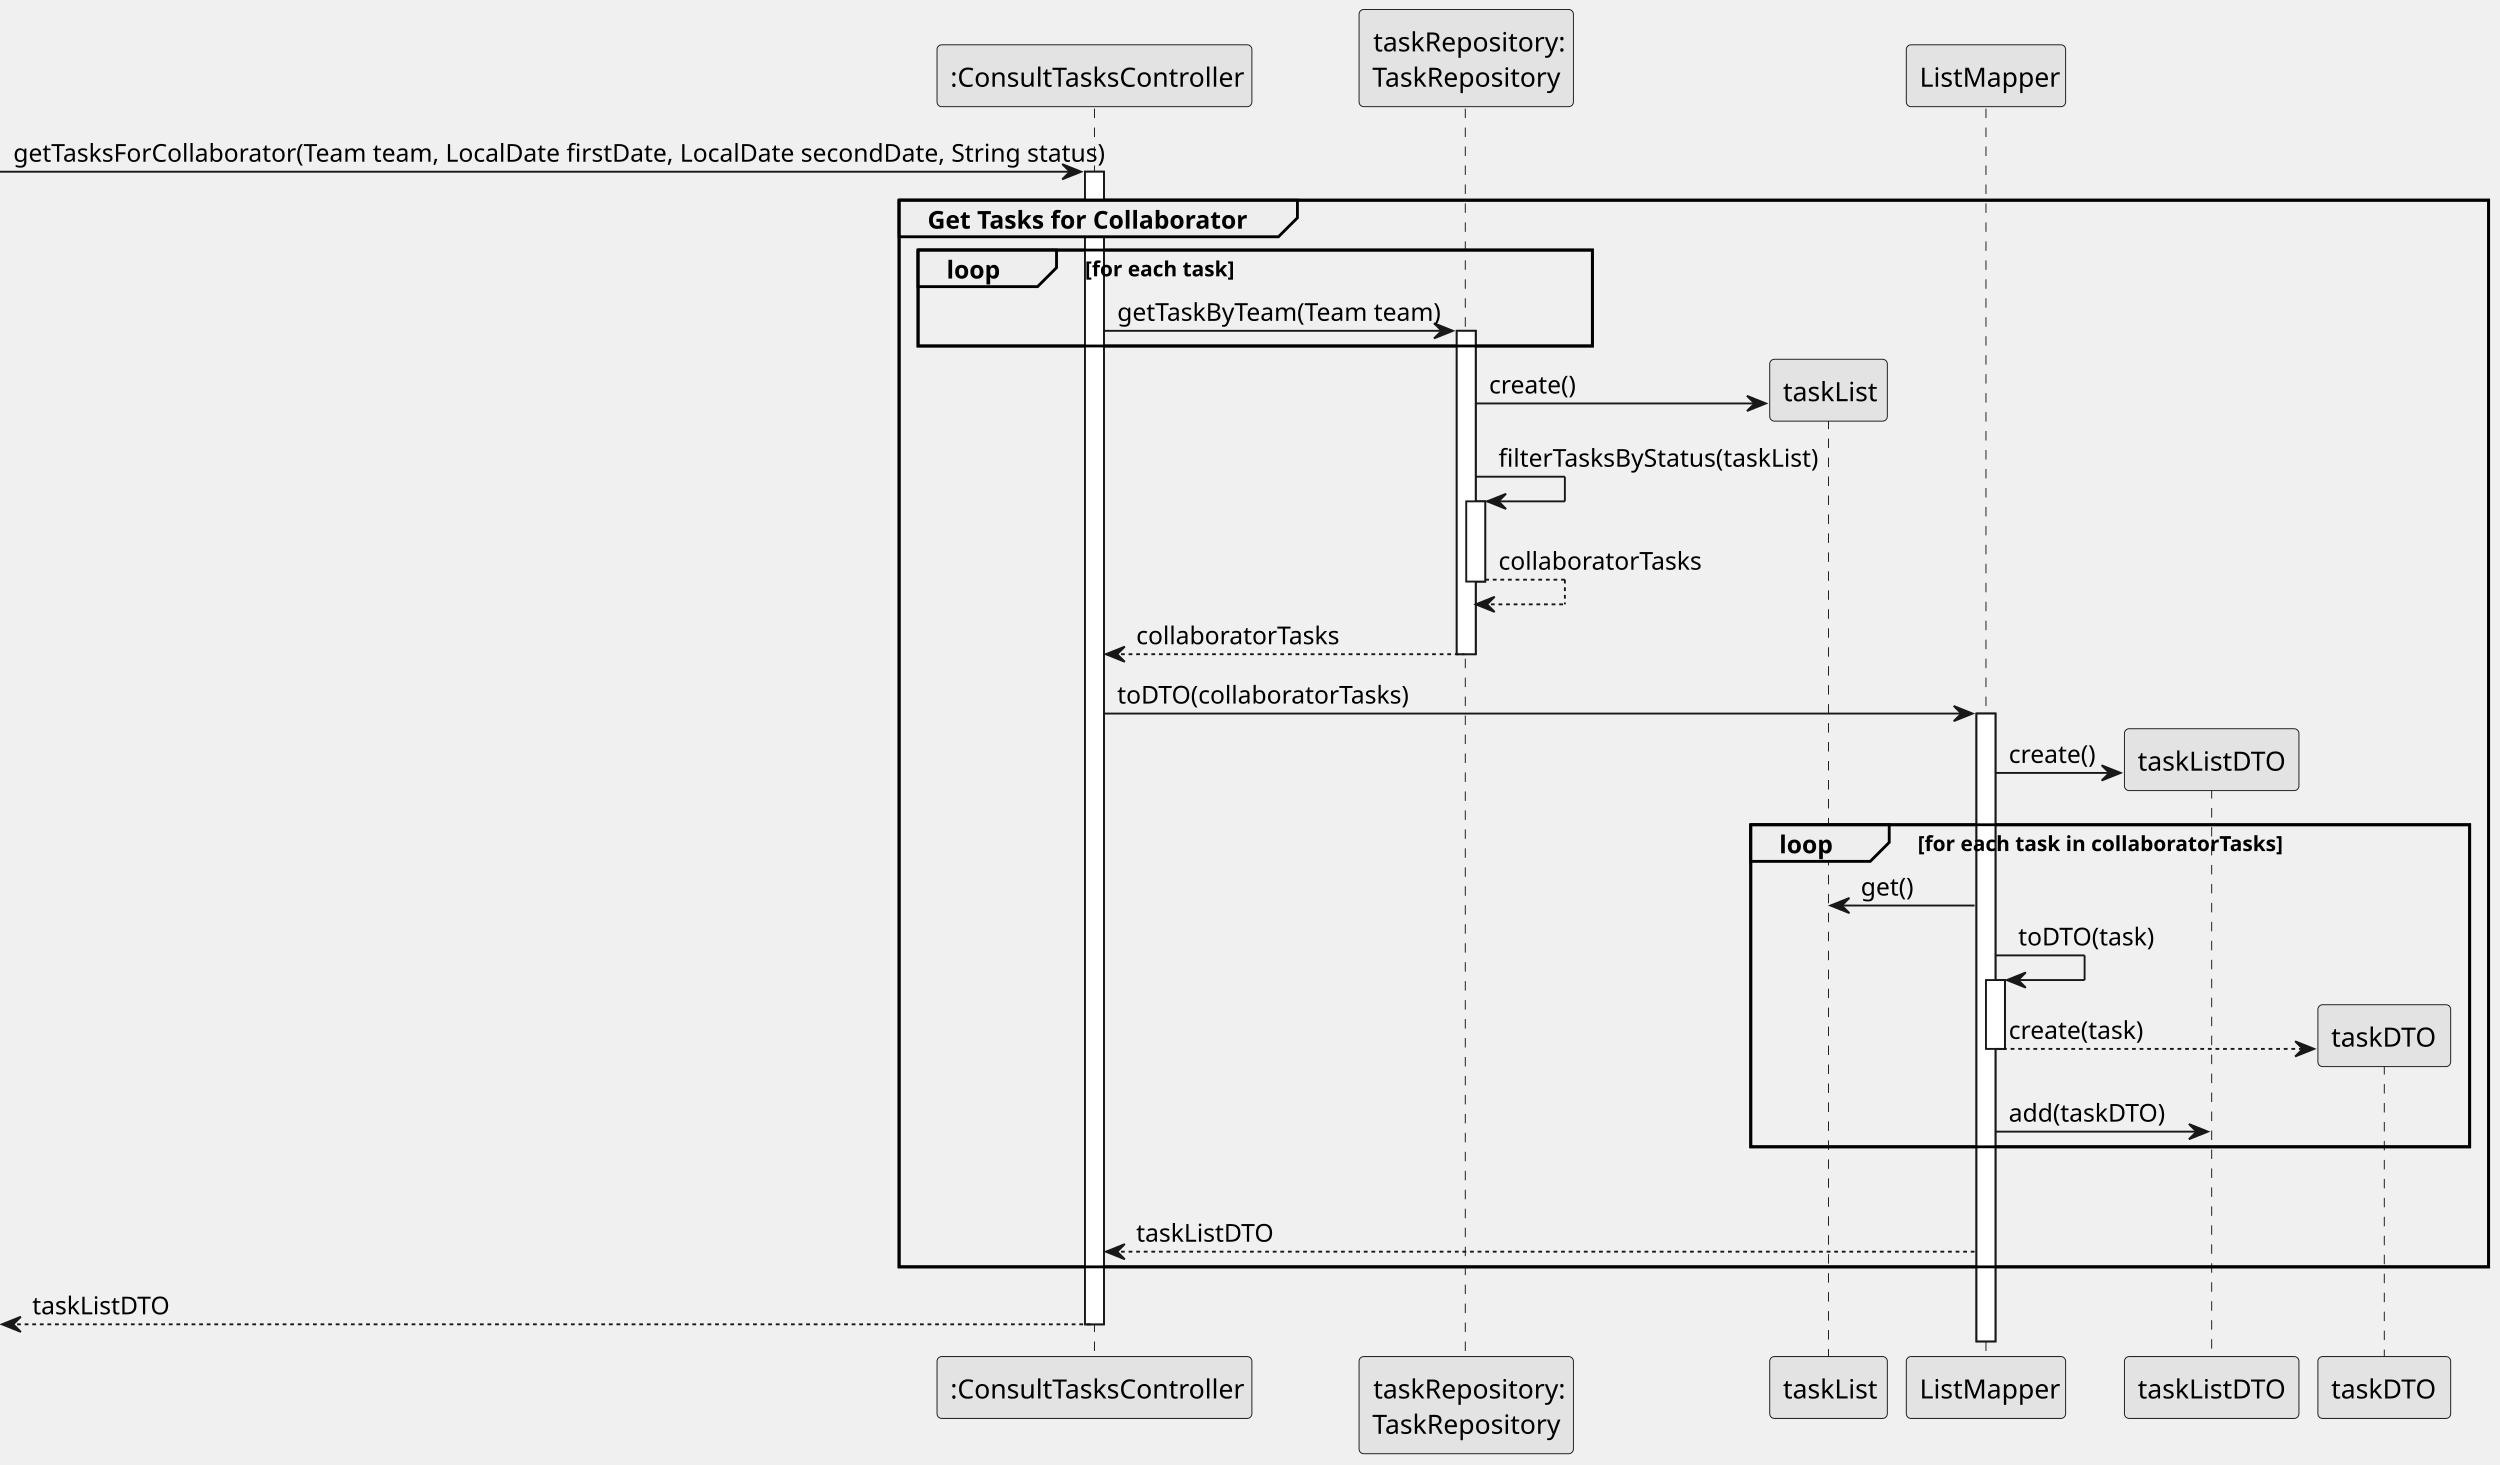
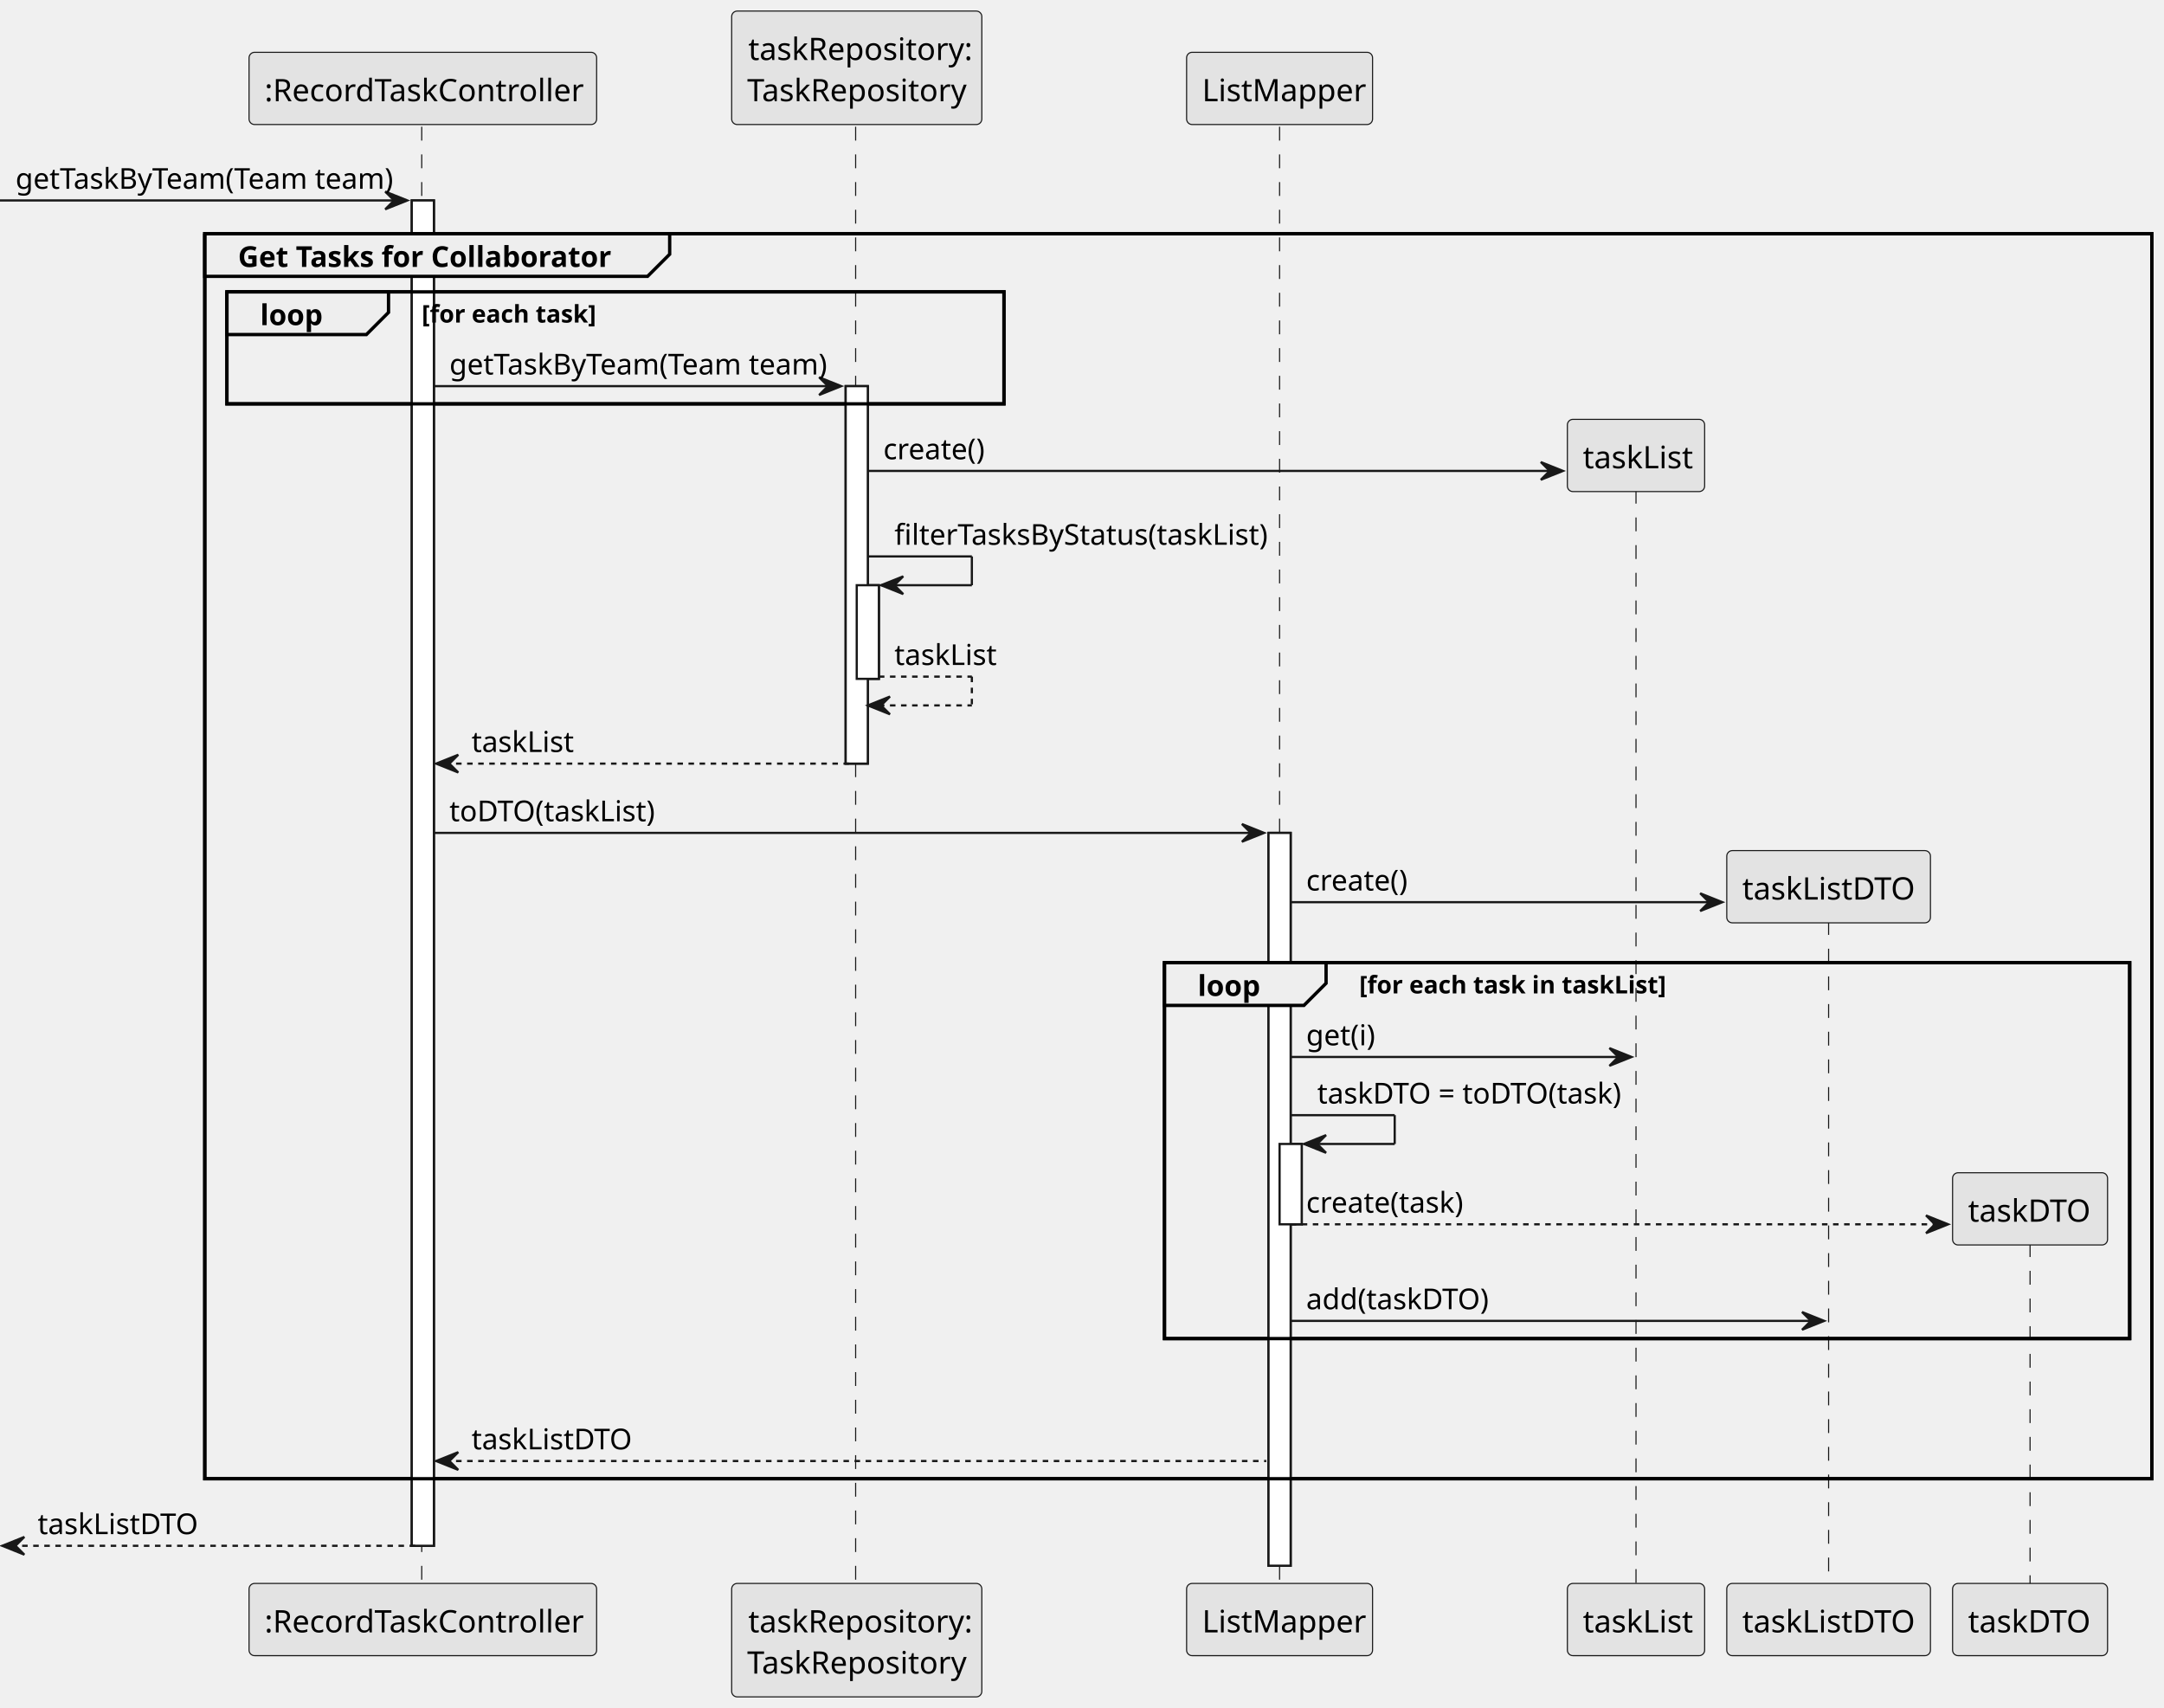
- <svg xmlns="http://www.w3.org/2000/svg" contentStyleType="text/css" height="772px" preserveAspectRatio="none" style="width:1318px;height:772px;background:#FFFFFF;" version="1.1" viewBox="0 0 1318 772" width="1318px" zoomAndPan="magnify">
+ <svg xmlns="http://www.w3.org/2000/svg" contentStyleType="text/css" height="617.6px" preserveAspectRatio="none" style="width:782px;height:617px;background:#FFFFFF;" version="1.1" viewBox="0 0 782 617" width="782.4px" zoomAndPan="magnify">
  <defs />
  <g>
-     <rect fill="#FFFFFF" height="607.646" style="stroke:#181818;stroke-width:1.0;" width="10" x="572" y="90.533" />
-     <rect fill="#FFFFFF" height="170.494" style="stroke:#181818;stroke-width:1.0;" width="10" x="768" y="174.406" />
-     <rect fill="#FFFFFF" height="42.291" style="stroke:#181818;stroke-width:1.0;" width="10" x="773" y="264.318" />
-     <rect fill="#FFFFFF" height="330.988" style="stroke:#181818;stroke-width:1.0;" width="10" x="1042" y="376.191" />
-     <rect fill="#FFFFFF" height="36.291" style="stroke:#181818;stroke-width:1.0;" width="10" x="1047" y="516.686" />
-     <rect fill="none" height="562.356" style="stroke:#000000;stroke-width:1.5;" width="838" x="474" y="105.533" />
-     <rect fill="none" height="50.582" style="stroke:#000000;stroke-width:1.5;" width="355.5" x="484" y="131.824" />
-     <rect fill="none" height="169.785" style="stroke:#000000;stroke-width:1.5;" width="379" x="923" y="434.812" />
-     <line style="stroke:#181818;stroke-width:0.5;stroke-dasharray:5.0,5.0;" x1="577" x2="577" y1="57.242" y2="716.18" />
-     <line style="stroke:#181818;stroke-width:0.5;stroke-dasharray:5.0,5.0;" x1="772.5" x2="772.5" y1="57.242" y2="716.18" />
-     <line style="stroke:#181818;stroke-width:0.5;stroke-dasharray:5.0,5.0;" x1="964" x2="964" y1="221.217" y2="716.18" />
-     <line style="stroke:#181818;stroke-width:0.5;stroke-dasharray:5.0,5.0;" x1="1047" x2="1047" y1="57.242" y2="716.18" />
-     <line style="stroke:#181818;stroke-width:0.5;stroke-dasharray:5.0,5.0;" x1="1166" x2="1166" y1="416.002" y2="716.18" />
-     <line style="stroke:#181818;stroke-width:0.5;stroke-dasharray:5.0,5.0;" x1="1257" x2="1257" y1="561.496" y2="716.18" />
-     <rect fill="#E3E3E3" height="32.621" rx="2.5" ry="2.5" style="stroke:#181818;stroke-width:0.5;" width="166" x="494" y="23.621" />
-     <text fill="#000000" font-family="sans-serif" font-size="14" lengthAdjust="spacing" textLength="152" x="501" y="45.728">:ConsultTasksController</text>
-     <rect fill="#E3E3E3" height="32.621" rx="2.5" ry="2.5" style="stroke:#181818;stroke-width:0.5;" width="166" x="494" y="715.18" />
-     <text fill="#000000" font-family="sans-serif" font-size="14" lengthAdjust="spacing" textLength="152" x="501" y="737.287">:ConsultTasksController</text>
-     <rect fill="#E3E3E3" height="51.242" rx="2.5" ry="2.5" style="stroke:#181818;stroke-width:0.5;" width="113" x="716.5" y="5" />
-     <text fill="#000000" font-family="sans-serif" font-size="14" lengthAdjust="spacing" textLength="98" x="724" y="27.107">taskRepository:</text>
-     <text fill="#000000" font-family="sans-serif" font-size="14" lengthAdjust="spacing" textLength="99" x="723.5" y="45.728">TaskRepository</text>
-     <rect fill="#E3E3E3" height="51.242" rx="2.5" ry="2.5" style="stroke:#181818;stroke-width:0.5;" width="113" x="716.5" y="715.18" />
-     <text fill="#000000" font-family="sans-serif" font-size="14" lengthAdjust="spacing" textLength="98" x="724" y="737.287">taskRepository:</text>
-     <text fill="#000000" font-family="sans-serif" font-size="14" lengthAdjust="spacing" textLength="99" x="723.5" y="755.908">TaskRepository</text>
-     <rect fill="#E3E3E3" height="32.621" rx="2.5" ry="2.5" style="stroke:#181818;stroke-width:0.5;" width="62" x="933" y="715.18" />
-     <text fill="#000000" font-family="sans-serif" font-size="14" lengthAdjust="spacing" textLength="48" x="940" y="737.287">taskList</text>
-     <rect fill="#E3E3E3" height="32.621" rx="2.5" ry="2.5" style="stroke:#181818;stroke-width:0.5;" width="84" x="1005" y="23.621" />
-     <text fill="#000000" font-family="sans-serif" font-size="14" lengthAdjust="spacing" textLength="70" x="1012" y="45.728">ListMapper</text>
-     <rect fill="#E3E3E3" height="32.621" rx="2.5" ry="2.5" style="stroke:#181818;stroke-width:0.5;" width="84" x="1005" y="715.18" />
-     <text fill="#000000" font-family="sans-serif" font-size="14" lengthAdjust="spacing" textLength="70" x="1012" y="737.287">ListMapper</text>
-     <rect fill="#E3E3E3" height="32.621" rx="2.5" ry="2.5" style="stroke:#181818;stroke-width:0.5;" width="92" x="1120" y="715.18" />
-     <text fill="#000000" font-family="sans-serif" font-size="14" lengthAdjust="spacing" textLength="78" x="1127" y="737.287">taskListDTO</text>
-     <rect fill="#E3E3E3" height="32.621" rx="2.5" ry="2.5" style="stroke:#181818;stroke-width:0.5;" width="70" x="1222" y="715.18" />
-     <text fill="#000000" font-family="sans-serif" font-size="14" lengthAdjust="spacing" textLength="56" x="1229" y="737.287">taskDTO</text>
-     <rect fill="#FFFFFF" height="607.646" style="stroke:#181818;stroke-width:1.0;" width="10" x="572" y="90.533" />
-     <rect fill="#FFFFFF" height="170.494" style="stroke:#181818;stroke-width:1.0;" width="10" x="768" y="174.406" />
-     <rect fill="#FFFFFF" height="42.291" style="stroke:#181818;stroke-width:1.0;" width="10" x="773" y="264.318" />
-     <rect fill="#FFFFFF" height="330.988" style="stroke:#181818;stroke-width:1.0;" width="10" x="1042" y="376.191" />
-     <rect fill="#FFFFFF" height="36.291" style="stroke:#181818;stroke-width:1.0;" width="10" x="1047" y="516.686" />
-     <polygon fill="#181818" points="560,86.533,570,90.533,560,94.533,564,90.533" style="stroke:#181818;stroke-width:1.0;" />
-     <line style="stroke:#181818;stroke-width:1.0;" x1="0" x2="566" y1="90.533" y2="90.533" />
-     <text fill="#000000" font-family="sans-serif" font-size="13" lengthAdjust="spacing" textLength="553" x="7" y="85.27">getTasksForCollaborator(Team team, LocalDate firstDate, LocalDate secondDate, String status)</text>
-     <path d="M474,105.533 L684,105.533 L684,114.824 L674,124.824 L474,124.824 L474,105.533 " fill="#EEEEEE" style="stroke:#000000;stroke-width:1.5;" />
-     <rect fill="none" height="562.356" style="stroke:#000000;stroke-width:1.5;" width="838" x="474" y="105.533" />
-     <text fill="#000000" font-family="sans-serif" font-size="13" font-weight="bold" lengthAdjust="spacing" textLength="165" x="489" y="120.561">Get Tasks for Collaborator</text>
-     <path d="M484,131.824 L557,131.824 L557,141.115 L547,151.115 L484,151.115 L484,131.824 " fill="#EEEEEE" style="stroke:#000000;stroke-width:1.5;" />
-     <rect fill="none" height="50.582" style="stroke:#000000;stroke-width:1.5;" width="355.5" x="484" y="131.824" />
-     <text fill="#000000" font-family="sans-serif" font-size="13" font-weight="bold" lengthAdjust="spacing" textLength="28" x="499" y="146.852">loop</text>
-     <text fill="#000000" font-family="sans-serif" font-size="11" font-weight="bold" lengthAdjust="spacing" textLength="80" x="572" y="145.694">[for each task]</text>
-     <polygon fill="#181818" points="756,170.406,766,174.406,756,178.406,760,174.406" style="stroke:#181818;stroke-width:1.0;" />
-     <line style="stroke:#181818;stroke-width:1.0;" x1="582" x2="762" y1="174.406" y2="174.406" />
-     <text fill="#000000" font-family="sans-serif" font-size="13" lengthAdjust="spacing" textLength="167" x="589" y="169.144">getTaskByTeam(Team team)</text>
-     <polygon fill="#181818" points="921,208.697,931,212.697,921,216.697,925,212.697" style="stroke:#181818;stroke-width:1.0;" />
-     <line style="stroke:#181818;stroke-width:1.0;" x1="778" x2="927" y1="212.697" y2="212.697" />
-     <text fill="#000000" font-family="sans-serif" font-size="13" lengthAdjust="spacing" textLength="44" x="785" y="207.435">create()</text>
-     <rect fill="#E3E3E3" height="32.621" rx="2.5" ry="2.5" style="stroke:#181818;stroke-width:0.5;" width="62" x="933" y="189.406" />
-     <text fill="#000000" font-family="sans-serif" font-size="14" lengthAdjust="spacing" textLength="48" x="940" y="211.514">taskList</text>
-     <line style="stroke:#181818;stroke-width:1.0;" x1="778" x2="825" y1="251.318" y2="251.318" />
-     <line style="stroke:#181818;stroke-width:1.0;" x1="825" x2="825" y1="251.318" y2="264.318" />
-     <line style="stroke:#181818;stroke-width:1.0;" x1="784" x2="825" y1="264.318" y2="264.318" />
-     <polygon fill="#181818" points="794,260.318,784,264.318,794,268.318,790,264.318" style="stroke:#181818;stroke-width:1.0;" />
-     <text fill="#000000" font-family="sans-serif" font-size="13" lengthAdjust="spacing" textLength="167" x="790" y="246.056">filterTasksByStatus(taskList)</text>
-     <line style="stroke:#181818;stroke-width:1.0;stroke-dasharray:2.0,2.0;" x1="783" x2="825" y1="305.609" y2="305.609" />
-     <line style="stroke:#181818;stroke-width:1.0;stroke-dasharray:2.0,2.0;" x1="825" x2="825" y1="305.609" y2="318.609" />
-     <line style="stroke:#181818;stroke-width:1.0;stroke-dasharray:2.0,2.0;" x1="778" x2="825" y1="318.609" y2="318.609" />
-     <polygon fill="#181818" points="788,314.609,778,318.609,788,322.609,784,318.609" style="stroke:#181818;stroke-width:1.0;" />
-     <text fill="#000000" font-family="sans-serif" font-size="13" lengthAdjust="spacing" textLength="102" x="790" y="300.347">collaboratorTasks</text>
-     <polygon fill="#181818" points="593,340.9,583,344.9,593,348.9,589,344.9" style="stroke:#181818;stroke-width:1.0;" />
-     <line style="stroke:#181818;stroke-width:1.0;stroke-dasharray:2.0,2.0;" x1="587" x2="772" y1="344.9" y2="344.9" />
-     <text fill="#000000" font-family="sans-serif" font-size="13" lengthAdjust="spacing" textLength="102" x="599" y="339.638">collaboratorTasks</text>
-     <polygon fill="#181818" points="1030,372.191,1040,376.191,1030,380.191,1034,376.191" style="stroke:#181818;stroke-width:1.0;" />
-     <line style="stroke:#181818;stroke-width:1.0;" x1="582" x2="1036" y1="376.191" y2="376.191" />
-     <text fill="#000000" font-family="sans-serif" font-size="13" lengthAdjust="spacing" textLength="147" x="589" y="370.929">toDTO(collaboratorTasks)</text>
-     <polygon fill="#181818" points="1108,403.482,1118,407.482,1108,411.482,1112,407.482" style="stroke:#181818;stroke-width:1.0;" />
-     <line style="stroke:#181818;stroke-width:1.0;" x1="1052" x2="1114" y1="407.482" y2="407.482" />
-     <text fill="#000000" font-family="sans-serif" font-size="13" lengthAdjust="spacing" textLength="44" x="1059" y="402.22">create()</text>
-     <rect fill="#E3E3E3" height="32.621" rx="2.5" ry="2.5" style="stroke:#181818;stroke-width:0.5;" width="92" x="1120" y="384.191" />
-     <text fill="#000000" font-family="sans-serif" font-size="14" lengthAdjust="spacing" textLength="78" x="1127" y="406.299">taskListDTO</text>
-     <path d="M923,434.812 L996,434.812 L996,444.103 L986,454.103 L923,454.103 L923,434.812 " fill="#EEEEEE" style="stroke:#000000;stroke-width:1.5;" />
-     <rect fill="none" height="169.785" style="stroke:#000000;stroke-width:1.5;" width="379" x="923" y="434.812" />
-     <text fill="#000000" font-family="sans-serif" font-size="13" font-weight="bold" lengthAdjust="spacing" textLength="28" x="938" y="449.841">loop</text>
-     <text fill="#000000" font-family="sans-serif" font-size="11" font-weight="bold" lengthAdjust="spacing" textLength="196" x="1011" y="448.683">[for each task in collaboratorTasks]</text>
-     <polygon fill="#181818" points="975,473.394,965,477.394,975,481.394,971,477.394" style="stroke:#181818;stroke-width:1.0;" />
-     <line style="stroke:#181818;stroke-width:1.0;" x1="969" x2="1041" y1="477.394" y2="477.394" />
-     <text fill="#000000" font-family="sans-serif" font-size="13" lengthAdjust="spacing" textLength="26" x="981" y="472.132">get()</text>
-     <line style="stroke:#181818;stroke-width:1.0;" x1="1052" x2="1099" y1="503.685" y2="503.685" />
-     <line style="stroke:#181818;stroke-width:1.0;" x1="1099" x2="1099" y1="503.685" y2="516.686" />
-     <line style="stroke:#181818;stroke-width:1.0;" x1="1058" x2="1099" y1="516.686" y2="516.686" />
-     <polygon fill="#181818" points="1068,512.686,1058,516.686,1068,520.686,1064,516.686" style="stroke:#181818;stroke-width:1.0;" />
-     <text fill="#000000" font-family="sans-serif" font-size="13" lengthAdjust="spacing" textLength="70" x="1064" y="498.423">toDTO(task)</text>
-     <polygon fill="#181818" points="1210,548.977,1220,552.977,1210,556.977,1214,552.977" style="stroke:#181818;stroke-width:1.0;" />
-     <line style="stroke:#181818;stroke-width:1.0;stroke-dasharray:2.0,2.0;" x1="1052" x2="1216" y1="552.977" y2="552.977" />
-     <text fill="#000000" font-family="sans-serif" font-size="13" lengthAdjust="spacing" textLength="69" x="1059" y="547.714">create(task)</text>
-     <rect fill="#E3E3E3" height="32.621" rx="2.5" ry="2.5" style="stroke:#181818;stroke-width:0.5;" width="70" x="1222" y="529.686" />
-     <text fill="#000000" font-family="sans-serif" font-size="14" lengthAdjust="spacing" textLength="56" x="1229" y="551.793">taskDTO</text>
-     <polygon fill="#181818" points="1154,592.598,1164,596.598,1154,600.598,1158,596.598" style="stroke:#181818;stroke-width:1.0;" />
-     <line style="stroke:#181818;stroke-width:1.0;" x1="1052" x2="1160" y1="596.598" y2="596.598" />
-     <text fill="#000000" font-family="sans-serif" font-size="13" lengthAdjust="spacing" textLength="80" x="1059" y="591.335">add(taskDTO)</text>
-     <polygon fill="#181818" points="593,655.889,583,659.889,593,663.889,589,659.889" style="stroke:#181818;stroke-width:1.0;" />
-     <line style="stroke:#181818;stroke-width:1.0;stroke-dasharray:2.0,2.0;" x1="587" x2="1041" y1="659.889" y2="659.889" />
-     <text fill="#000000" font-family="sans-serif" font-size="13" lengthAdjust="spacing" textLength="72" x="599" y="654.626">taskListDTO</text>
-     <polygon fill="#181818" points="11,694.18,1,698.18,11,702.18,7,698.18" style="stroke:#181818;stroke-width:1.0;" />
-     <line style="stroke:#181818;stroke-width:1.0;stroke-dasharray:2.0,2.0;" x1="5" x2="576" y1="698.18" y2="698.18" />
-     <text fill="#000000" font-family="sans-serif" font-size="13" lengthAdjust="spacing" textLength="72" x="17" y="692.917">taskListDTO</text>
+     <rect fill="#FFFFFF" height="486.117" style="stroke:#181818;stroke-width:0.8;" width="8" x="148.8" y="72.427" />
+     <rect fill="#FFFFFF" height="136.395" style="stroke:#181818;stroke-width:0.8;" width="8" x="305.6" y="139.525" />
+     <rect fill="#FFFFFF" height="33.833" style="stroke:#181818;stroke-width:0.8;" width="8" x="309.6" y="211.455" />
+     <rect fill="#FFFFFF" height="264.791" style="stroke:#181818;stroke-width:0.8;" width="8" x="458.4" y="300.953" />
+     <rect fill="#FFFFFF" height="29.033" style="stroke:#181818;stroke-width:0.8;" width="8" x="462.4" y="413.348" />
+     <rect fill="none" height="449.884" style="stroke:#000000;stroke-width:1.2;" width="703.6" x="74" y="84.427" />
+     <rect fill="none" height="40.466" style="stroke:#000000;stroke-width:1.2;" width="280.8" x="82" y="105.459" />
+     <rect fill="none" height="135.828" style="stroke:#000000;stroke-width:1.2;" width="348.8" x="420.8" y="347.85" />
+     <line style="stroke:#181818;stroke-width:0.4;stroke-dasharray:5.0,5.0;" x1="152.4" x2="152.4" y1="45.794" y2="572.944" />
+     <line style="stroke:#181818;stroke-width:0.4;stroke-dasharray:5.0,5.0;" x1="309.2" x2="309.2" y1="45.794" y2="572.944" />
+     <line style="stroke:#181818;stroke-width:0.4;stroke-dasharray:5.0,5.0;" x1="462.4" x2="462.4" y1="45.794" y2="572.944" />
+     <line style="stroke:#181818;stroke-width:0.4;stroke-dasharray:5.0,5.0;" x1="591.2" x2="591.2" y1="176.973" y2="572.944" />
+     <line style="stroke:#181818;stroke-width:0.4;stroke-dasharray:5.0,5.0;" x1="660.8" x2="660.8" y1="332.802" y2="572.944" />
+     <line style="stroke:#181818;stroke-width:0.4;stroke-dasharray:5.0,5.0;" x1="733.6" x2="733.6" y1="449.197" y2="572.944" />
+     <rect fill="#E3E3E3" height="26.097" rx="2" ry="2" style="stroke:#181818;stroke-width:0.4;" width="125.6" x="90" y="18.897" />
+     <text fill="#000000" font-family="sans-serif" font-size="11.2" lengthAdjust="spacing" textLength="114.4" x="95.6" y="36.583">:RecordTaskController</text>
+     <rect fill="#E3E3E3" height="26.097" rx="2" ry="2" style="stroke:#181818;stroke-width:0.4;" width="125.6" x="90" y="572.144" />
+     <text fill="#000000" font-family="sans-serif" font-size="11.2" lengthAdjust="spacing" textLength="114.4" x="95.6" y="589.83">:RecordTaskController</text>
+     <rect fill="#E3E3E3" height="40.994" rx="2" ry="2" style="stroke:#181818;stroke-width:0.4;" width="90.4" x="264.4" y="4" />
+     <text fill="#000000" font-family="sans-serif" font-size="11.2" lengthAdjust="spacing" textLength="78.4" x="270.4" y="21.686">taskRepository:</text>
+     <text fill="#000000" font-family="sans-serif" font-size="11.2" lengthAdjust="spacing" textLength="79.2" x="270" y="36.583">TaskRepository</text>
+     <rect fill="#E3E3E3" height="40.994" rx="2" ry="2" style="stroke:#181818;stroke-width:0.4;" width="90.4" x="264.4" y="572.144" />
+     <text fill="#000000" font-family="sans-serif" font-size="11.2" lengthAdjust="spacing" textLength="78.4" x="270.4" y="589.83">taskRepository:</text>
+     <text fill="#000000" font-family="sans-serif" font-size="11.2" lengthAdjust="spacing" textLength="79.2" x="270" y="604.727">TaskRepository</text>
+     <rect fill="#E3E3E3" height="26.097" rx="2" ry="2" style="stroke:#181818;stroke-width:0.4;" width="67.2" x="428.8" y="18.897" />
+     <text fill="#000000" font-family="sans-serif" font-size="11.2" lengthAdjust="spacing" textLength="56" x="434.4" y="36.583">ListMapper</text>
+     <rect fill="#E3E3E3" height="26.097" rx="2" ry="2" style="stroke:#181818;stroke-width:0.4;" width="67.2" x="428.8" y="572.144" />
+     <text fill="#000000" font-family="sans-serif" font-size="11.2" lengthAdjust="spacing" textLength="56" x="434.4" y="589.83">ListMapper</text>
+     <rect fill="#E3E3E3" height="26.097" rx="2" ry="2" style="stroke:#181818;stroke-width:0.4;" width="49.6" x="566.4" y="572.144" />
+     <text fill="#000000" font-family="sans-serif" font-size="11.2" lengthAdjust="spacing" textLength="38.4" x="572" y="589.83">taskList</text>
+     <rect fill="#E3E3E3" height="26.097" rx="2" ry="2" style="stroke:#181818;stroke-width:0.4;" width="73.6" x="624" y="572.144" />
+     <text fill="#000000" font-family="sans-serif" font-size="11.2" lengthAdjust="spacing" textLength="62.4" x="629.6" y="589.83">taskListDTO</text>
+     <rect fill="#E3E3E3" height="26.097" rx="2" ry="2" style="stroke:#181818;stroke-width:0.4;" width="56" x="705.6" y="572.144" />
+     <text fill="#000000" font-family="sans-serif" font-size="11.2" lengthAdjust="spacing" textLength="44.8" x="711.2" y="589.83">taskDTO</text>
+     <rect fill="#FFFFFF" height="486.117" style="stroke:#181818;stroke-width:0.8;" width="8" x="148.8" y="72.427" />
+     <rect fill="#FFFFFF" height="136.395" style="stroke:#181818;stroke-width:0.8;" width="8" x="305.6" y="139.525" />
+     <rect fill="#FFFFFF" height="33.833" style="stroke:#181818;stroke-width:0.8;" width="8" x="309.6" y="211.455" />
+     <rect fill="#FFFFFF" height="264.791" style="stroke:#181818;stroke-width:0.8;" width="8" x="458.4" y="300.953" />
+     <rect fill="#FFFFFF" height="29.033" style="stroke:#181818;stroke-width:0.8;" width="8" x="462.4" y="413.348" />
+     <polygon fill="#181818" points="139.2,69.227,147.2,72.427,139.2,75.627,142.4,72.427" style="stroke:#181818;stroke-width:0.8;" />
+     <line style="stroke:#181818;stroke-width:0.8;" x1="0" x2="144" y1="72.427" y2="72.427" />
+     <text fill="#000000" font-family="sans-serif" font-size="10.4" lengthAdjust="spacing" textLength="133.6" x="5.6" y="68.216">getTaskByTeam(Team team)</text>
+     <path d="M74,84.427 L242,84.427 L242,91.859 L234,99.859 L74,99.859 L74,84.427 " fill="#EEEEEE" style="stroke:#000000;stroke-width:1.2;" />
+     <rect fill="none" height="449.884" style="stroke:#000000;stroke-width:1.2;" width="703.6" x="74" y="84.427" />
+     <text fill="#000000" font-family="sans-serif" font-size="10.4" font-weight="bold" lengthAdjust="spacing" textLength="132" x="86" y="96.449">Get Tasks for Collaborator</text>
+     <path d="M82,105.459 L140.4,105.459 L140.4,112.892 L132.4,120.892 L82,120.892 L82,105.459 " fill="#EEEEEE" style="stroke:#000000;stroke-width:1.2;" />
+     <rect fill="none" height="40.466" style="stroke:#000000;stroke-width:1.2;" width="280.8" x="82" y="105.459" />
+     <text fill="#000000" font-family="sans-serif" font-size="10.4" font-weight="bold" lengthAdjust="spacing" textLength="22.4" x="94" y="117.482">loop</text>
+     <text fill="#000000" font-family="sans-serif" font-size="8.8" font-weight="bold" lengthAdjust="spacing" textLength="64" x="152.4" y="116.555">[for each task]</text>
+     <polygon fill="#181818" points="296,136.325,304,139.525,296,142.725,299.2,139.525" style="stroke:#181818;stroke-width:0.8;" />
+     <line style="stroke:#181818;stroke-width:0.8;" x1="156.8" x2="300.8" y1="139.525" y2="139.525" />
+     <text fill="#000000" font-family="sans-serif" font-size="10.4" lengthAdjust="spacing" textLength="133.6" x="162.4" y="135.315">getTaskByTeam(Team team)</text>
+     <polygon fill="#181818" points="556.8,166.958,564.8,170.158,556.8,173.358,560,170.158" style="stroke:#181818;stroke-width:0.8;" />
+     <line style="stroke:#181818;stroke-width:0.8;" x1="313.6" x2="561.6" y1="170.158" y2="170.158" />
+     <text fill="#000000" font-family="sans-serif" font-size="10.4" lengthAdjust="spacing" textLength="35.2" x="319.2" y="165.948">create()</text>
+     <rect fill="#E3E3E3" height="26.097" rx="2" ry="2" style="stroke:#181818;stroke-width:0.4;" width="49.6" x="566.4" y="151.525" />
+     <text fill="#000000" font-family="sans-serif" font-size="11.2" lengthAdjust="spacing" textLength="38.4" x="572" y="169.211">taskList</text>
+     <line style="stroke:#181818;stroke-width:0.8;" x1="313.6" x2="351.2" y1="201.055" y2="201.055" />
+     <line style="stroke:#181818;stroke-width:0.8;" x1="351.2" x2="351.2" y1="201.055" y2="211.455" />
+     <line style="stroke:#181818;stroke-width:0.8;" x1="318.4" x2="351.2" y1="211.455" y2="211.455" />
+     <polygon fill="#181818" points="326.4,208.255,318.4,211.455,326.4,214.655,323.2,211.455" style="stroke:#181818;stroke-width:0.8;" />
+     <text fill="#000000" font-family="sans-serif" font-size="10.4" lengthAdjust="spacing" textLength="133.6" x="323.2" y="196.845">filterTasksByStatus(taskList)</text>
+     <line style="stroke:#181818;stroke-width:0.8;stroke-dasharray:2.0,2.0;" x1="317.6" x2="351.2" y1="244.488" y2="244.488" />
+     <line style="stroke:#181818;stroke-width:0.8;stroke-dasharray:2.0,2.0;" x1="351.2" x2="351.2" y1="244.488" y2="254.887" />
+     <line style="stroke:#181818;stroke-width:0.8;stroke-dasharray:2.0,2.0;" x1="313.6" x2="351.2" y1="254.887" y2="254.887" />
+     <polygon fill="#181818" points="321.6,251.688,313.6,254.887,321.6,258.087,318.4,254.887" style="stroke:#181818;stroke-width:0.8;" />
+     <text fill="#000000" font-family="sans-serif" font-size="10.4" lengthAdjust="spacing" textLength="36.8" x="323.2" y="240.277">taskList</text>
+     <polygon fill="#181818" points="165.6,272.72,157.6,275.92,165.6,279.12,162.4,275.92" style="stroke:#181818;stroke-width:0.8;" />
+     <line style="stroke:#181818;stroke-width:0.8;stroke-dasharray:2.0,2.0;" x1="160.8" x2="308.8" y1="275.92" y2="275.92" />
+     <text fill="#000000" font-family="sans-serif" font-size="10.4" lengthAdjust="spacing" textLength="36.8" x="170.4" y="271.71">taskList</text>
+     <polygon fill="#181818" points="448.8,297.753,456.8,300.953,448.8,304.153,452,300.953" style="stroke:#181818;stroke-width:0.8;" />
+     <line style="stroke:#181818;stroke-width:0.8;" x1="156.8" x2="453.6" y1="300.953" y2="300.953" />
+     <text fill="#000000" font-family="sans-serif" font-size="10.4" lengthAdjust="spacing" textLength="72.8" x="162.4" y="296.743">toDTO(taskList)</text>
+     <polygon fill="#181818" points="614.4,322.786,622.4,325.986,614.4,329.186,617.6,325.986" style="stroke:#181818;stroke-width:0.8;" />
+     <line style="stroke:#181818;stroke-width:0.8;" x1="466.4" x2="619.2" y1="325.986" y2="325.986" />
+     <text fill="#000000" font-family="sans-serif" font-size="10.4" lengthAdjust="spacing" textLength="35.2" x="472" y="321.776">create()</text>
+     <rect fill="#E3E3E3" height="26.097" rx="2" ry="2" style="stroke:#181818;stroke-width:0.4;" width="73.6" x="624" y="307.353" />
+     <text fill="#000000" font-family="sans-serif" font-size="11.2" lengthAdjust="spacing" textLength="62.4" x="629.6" y="325.039">taskListDTO</text>
+     <path d="M420.8,347.85 L479.2,347.85 L479.2,355.283 L471.2,363.283 L420.8,363.283 L420.8,347.85 " fill="#EEEEEE" style="stroke:#000000;stroke-width:1.2;" />
+     <rect fill="none" height="135.828" style="stroke:#000000;stroke-width:1.2;" width="348.8" x="420.8" y="347.85" />
+     <text fill="#000000" font-family="sans-serif" font-size="10.4" font-weight="bold" lengthAdjust="spacing" textLength="22.4" x="432.8" y="359.873">loop</text>
+     <text fill="#000000" font-family="sans-serif" font-size="8.8" font-weight="bold" lengthAdjust="spacing" textLength="112.8" x="491.2" y="358.946">[for each task in taskList]</text>
+     <polygon fill="#181818" points="581.6,378.716,589.6,381.916,581.6,385.116,584.8,381.916" style="stroke:#181818;stroke-width:0.8;" />
+     <line style="stroke:#181818;stroke-width:0.8;" x1="466.4" x2="586.4" y1="381.916" y2="381.916" />
+     <text fill="#000000" font-family="sans-serif" font-size="10.4" lengthAdjust="spacing" textLength="23.2" x="472" y="377.705">get(i)</text>
+     <line style="stroke:#181818;stroke-width:0.8;" x1="466.4" x2="504" y1="402.948" y2="402.948" />
+     <line style="stroke:#181818;stroke-width:0.8;" x1="504" x2="504" y1="402.948" y2="413.348" />
+     <line style="stroke:#181818;stroke-width:0.8;" x1="471.2" x2="504" y1="413.348" y2="413.348" />
+     <polygon fill="#181818" points="479.2,410.148,471.2,413.348,479.2,416.548,476,413.348" style="stroke:#181818;stroke-width:0.8;" />
+     <text fill="#000000" font-family="sans-serif" font-size="10.4" lengthAdjust="spacing" textLength="109.6" x="476" y="398.738">taskDTO = toDTO(task)</text>
+     <polygon fill="#181818" points="696,439.181,704,442.381,696,445.581,699.2,442.381" style="stroke:#181818;stroke-width:0.8;" />
+     <line style="stroke:#181818;stroke-width:0.8;stroke-dasharray:2.0,2.0;" x1="466.4" x2="700.8" y1="442.381" y2="442.381" />
+     <text fill="#000000" font-family="sans-serif" font-size="10.4" lengthAdjust="spacing" textLength="55.2" x="472" y="438.171">create(task)</text>
+     <rect fill="#E3E3E3" height="26.097" rx="2" ry="2" style="stroke:#181818;stroke-width:0.4;" width="56" x="705.6" y="423.748" />
+     <text fill="#000000" font-family="sans-serif" font-size="11.2" lengthAdjust="spacing" textLength="44.8" x="711.2" y="441.434">taskDTO</text>
+     <polygon fill="#181818" points="651.2,474.078,659.2,477.278,651.2,480.478,654.4,477.278" style="stroke:#181818;stroke-width:0.8;" />
+     <line style="stroke:#181818;stroke-width:0.8;" x1="466.4" x2="656" y1="477.278" y2="477.278" />
+     <text fill="#000000" font-family="sans-serif" font-size="10.4" lengthAdjust="spacing" textLength="64" x="472" y="473.068">add(taskDTO)</text>
+     <polygon fill="#181818" points="165.6,524.711,157.6,527.911,165.6,531.111,162.4,527.911" style="stroke:#181818;stroke-width:0.8;" />
+     <line style="stroke:#181818;stroke-width:0.8;stroke-dasharray:2.0,2.0;" x1="160.8" x2="457.6" y1="527.911" y2="527.911" />
+     <text fill="#000000" font-family="sans-serif" font-size="10.4" lengthAdjust="spacing" textLength="57.6" x="170.4" y="523.701">taskListDTO</text>
+     <polygon fill="#181818" points="8.8,555.344,0.8,558.544,8.8,561.744,5.6,558.544" style="stroke:#181818;stroke-width:0.8;" />
+     <line style="stroke:#181818;stroke-width:0.8;stroke-dasharray:2.0,2.0;" x1="4" x2="152" y1="558.544" y2="558.544" />
+     <text fill="#000000" font-family="sans-serif" font-size="10.4" lengthAdjust="spacing" textLength="57.6" x="13.6" y="554.334">taskListDTO</text>
  </g>
</svg>
